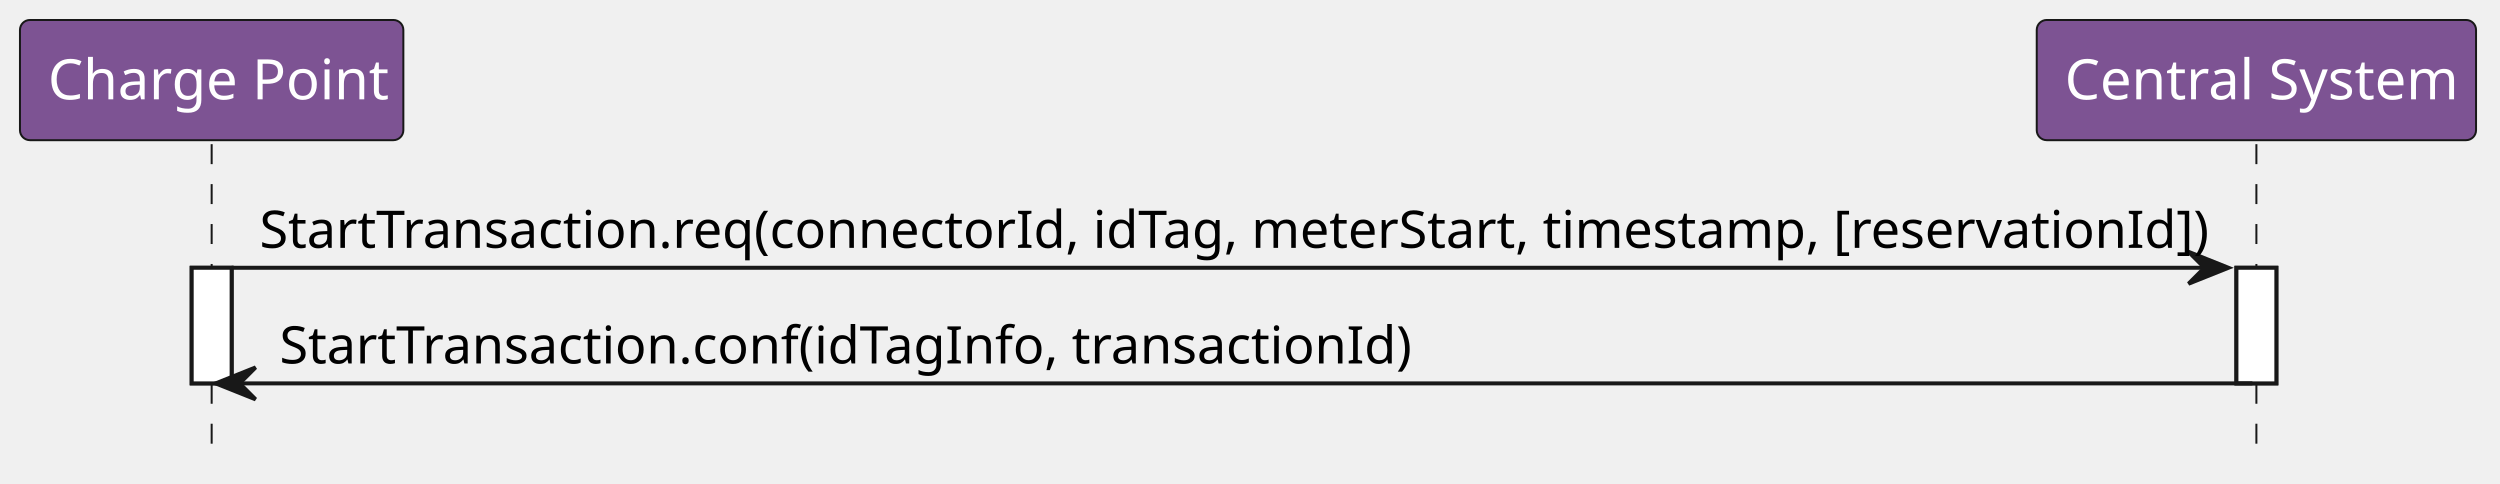
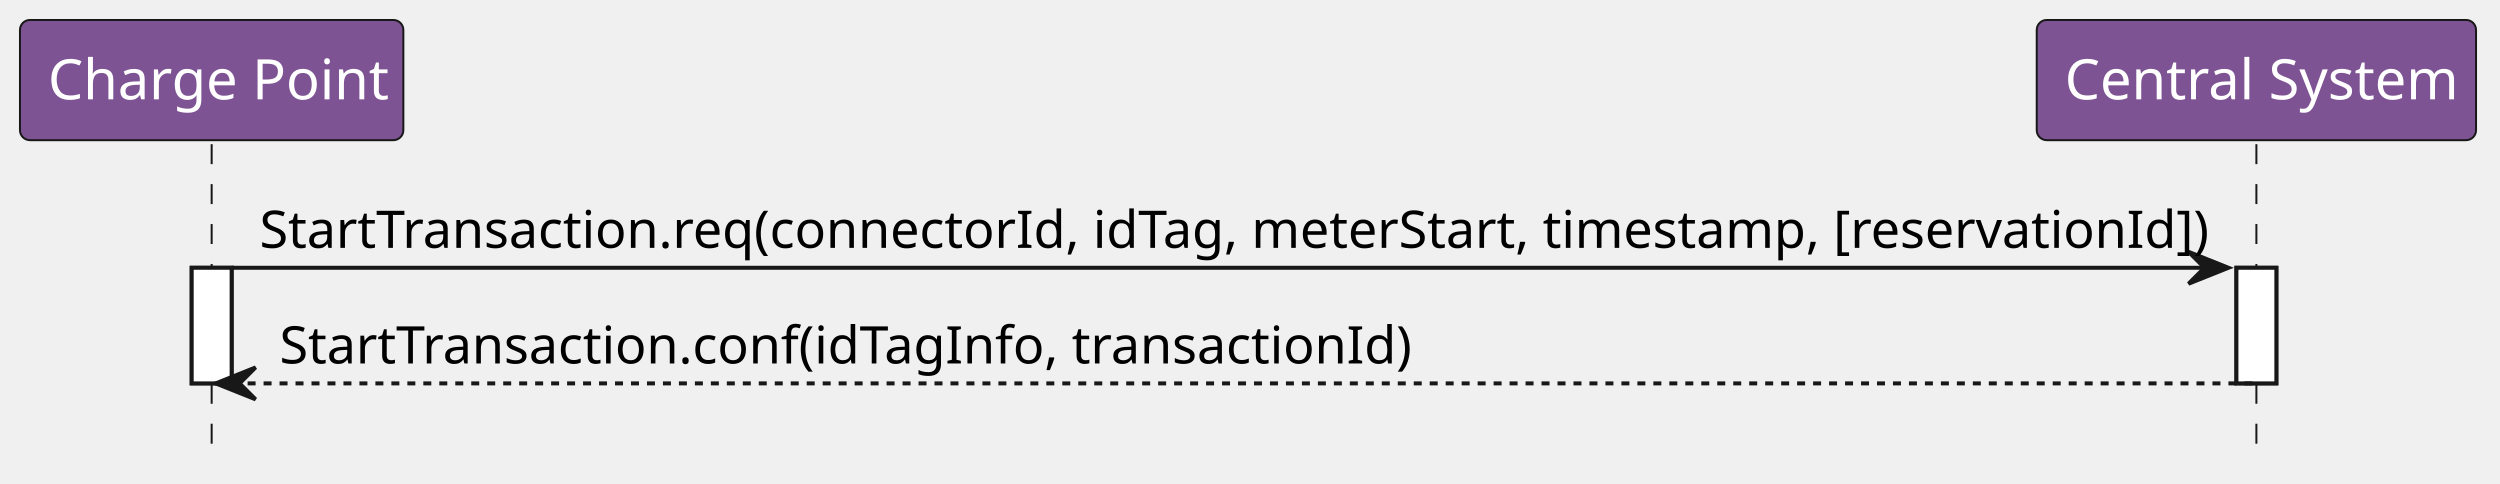
<svg xmlns="http://www.w3.org/2000/svg" contentStyleType="text/css" height="121px" preserveAspectRatio="none" style="width:626px;height:121px;background:#FFFFFF;" version="1.1" viewBox="0 0 626 121" width="626px" zoomAndPan="magnify">
  <defs />
  <g>
    <rect fill="#FFFFFF" height="28.95" style="stroke:#181818;stroke-width:1.0;" width="10" x="48" y="67.05" />
    <rect fill="#FFFFFF" height="28.95" style="stroke:#181818;stroke-width:1.0;" width="10" x="560" y="67.05" />
    <line style="stroke:#181818;stroke-width:0.5;stroke-dasharray:5.0,5.0;" x1="53" x2="53" y1="36.1" y2="114" />
    <line style="stroke:#181818;stroke-width:0.5;stroke-dasharray:5.0,5.0;" x1="565" x2="565" y1="36.1" y2="114" />
    <rect fill="#7D5393" height="30.1" rx="2.5" ry="2.5" style="stroke:#181818;stroke-width:0.5;" width="96" x="5" y="5" />
    <text fill="#FFFFFF" font-family="NanumGothic" font-size="14" lengthAdjust="spacing" textLength="82" x="12" y="24.88">Charge Point</text>
    <rect fill="#7D5393" height="30.1" rx="2.5" ry="2.5" style="stroke:#181818;stroke-width:0.5;" width="110" x="510" y="5" />
    <text fill="#FFFFFF" font-family="NanumGothic" font-size="14" lengthAdjust="spacing" textLength="96" x="517" y="24.88">Central System</text>
    <rect fill="#FFFFFF" height="28.95" style="stroke:#181818;stroke-width:1.0;" width="10" x="48" y="67.05" />
    <rect fill="#FFFFFF" height="28.95" style="stroke:#181818;stroke-width:1.0;" width="10" x="560" y="67.05" />
    <polygon fill="#181818" points="548,63.05,558,67.05,548,71.05,552,67.05" style="stroke:#181818;stroke-width:1.0;" />
    <line style="stroke:#181818;stroke-width:1.0;" x1="58" x2="554" y1="67.05" y2="67.05" />
    <text fill="#000000" font-family="NanumGothic" font-size="13" lengthAdjust="spacing" textLength="488" x="65" y="62.06">StartTransaction.req(connectorId, idTag, meterStart, timestamp, [reservationId])</text>
    <polygon fill="#181818" points="64,92,54,96,64,100,60,96" style="stroke:#181818;stroke-width:1.0;" />
-     <line style="stroke:#181818;stroke-width:1.0;" x1="58" x2="564" y1="96" y2="96" />
+     <line style="stroke:#181818;stroke-width:1.0;stroke-dasharray:2.0,2.0;" x1="58" x2="564" y1="96" y2="96" />
    <text fill="#000000" font-family="NanumGothic" font-size="13" lengthAdjust="spacing" textLength="284" x="70" y="91.01">StartTransaction.conf(idTagInfo, transactionId)</text>
  </g>
</svg>
